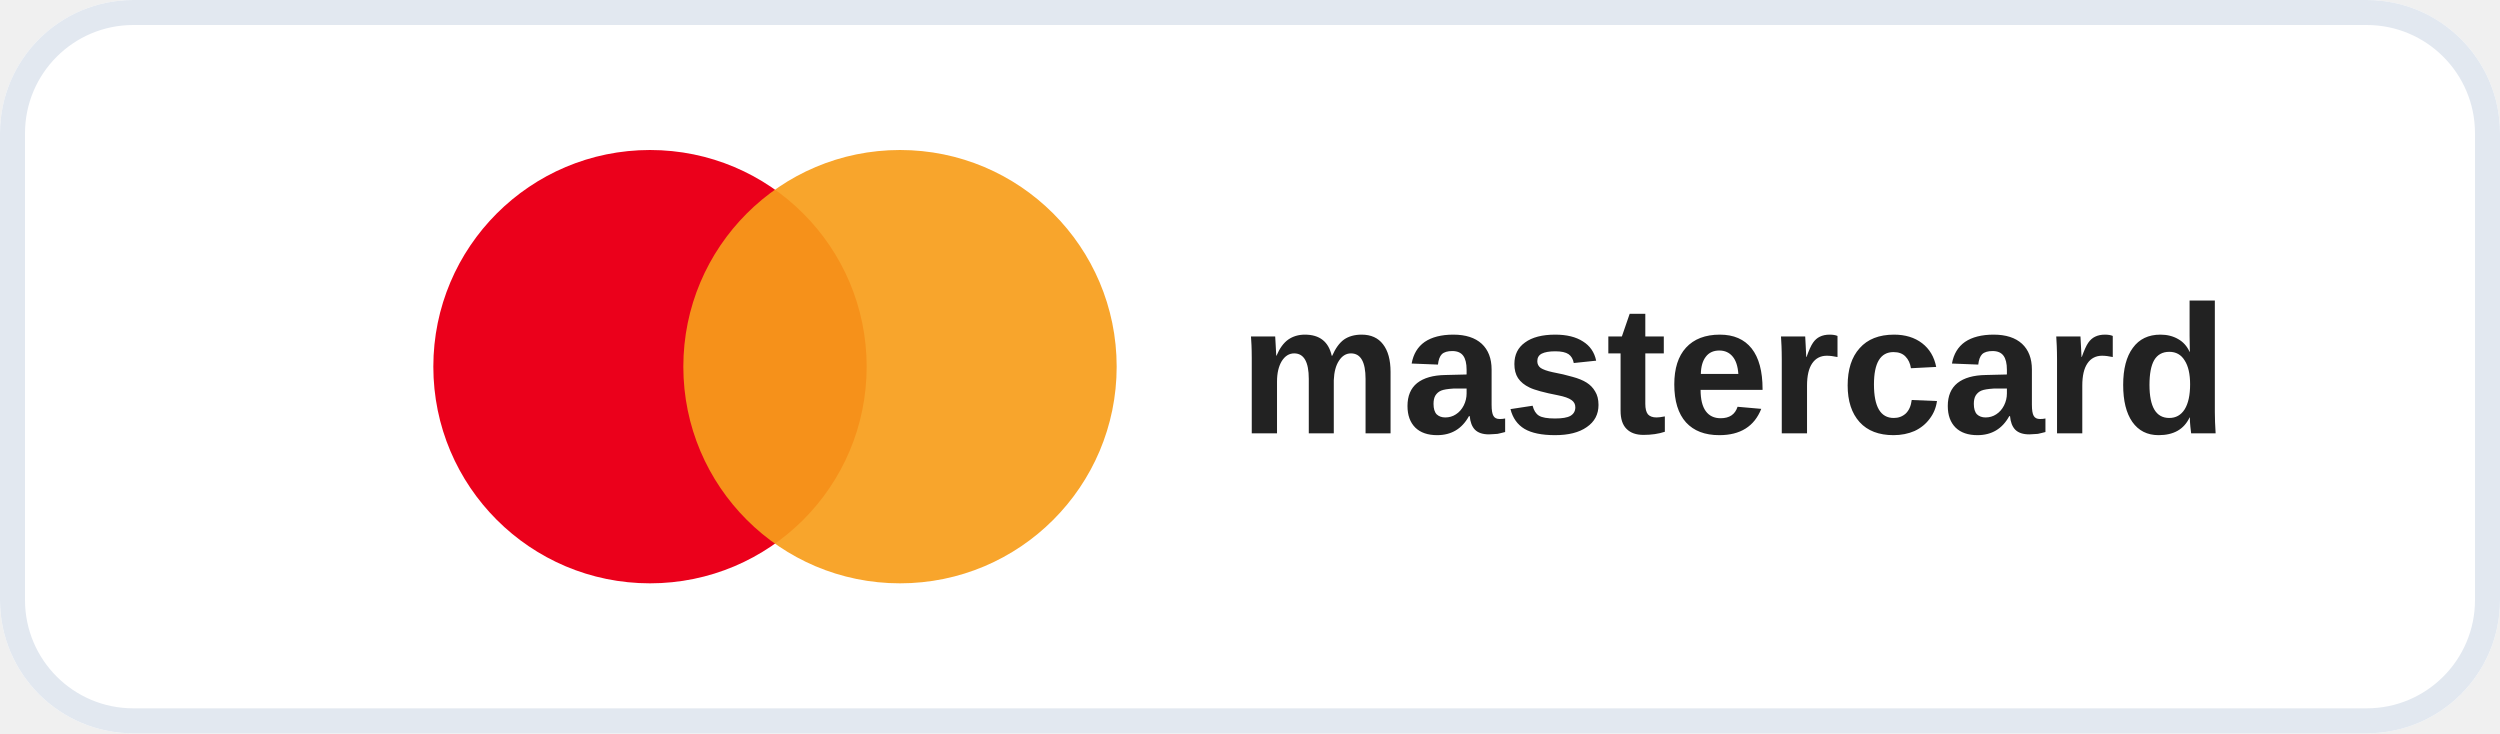
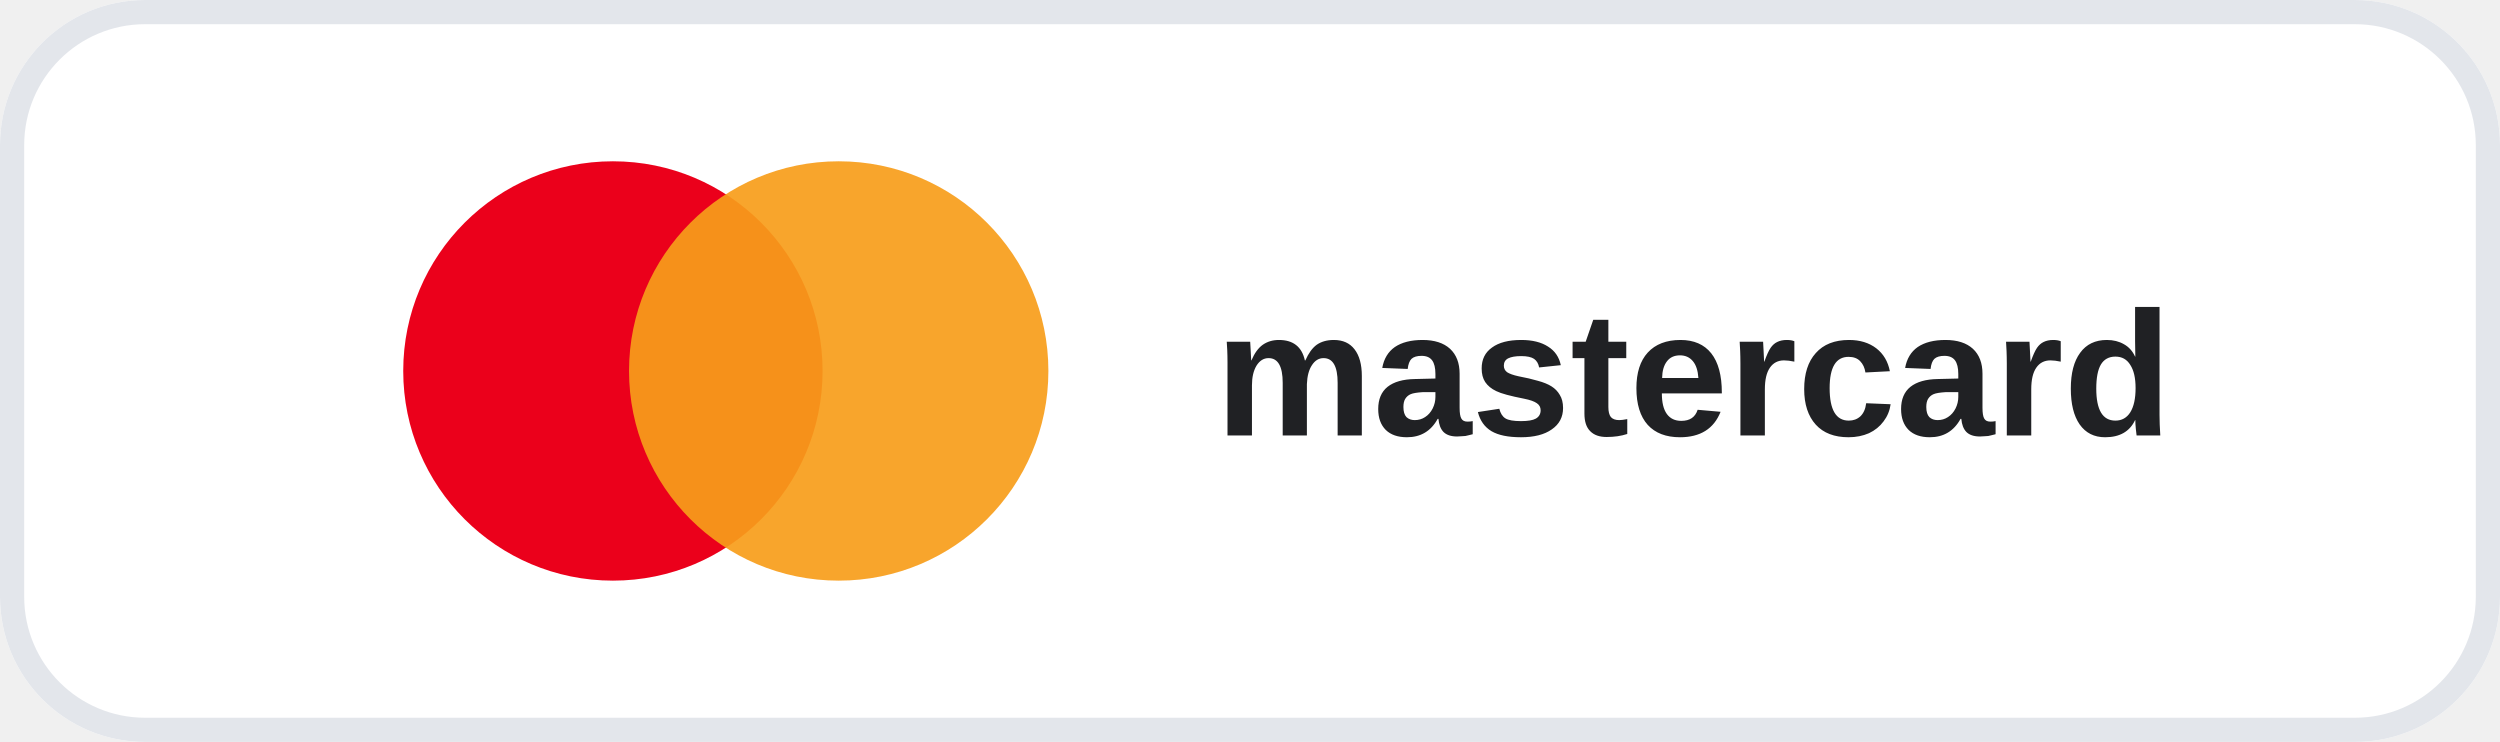
- <svg xmlns="http://www.w3.org/2000/svg" viewBox="0 0 150 44">
-   <rect width="150" height="44" rx="8" fill="#fff" />
-   <rect x=".75" y=".75" width="148.5" height="42.5" rx="7.25" fill="none" stroke="#E2E8F0" stroke-width="1.5" />
-   <circle cx="39" cy="22" r="13" fill="#EB001B" />
-   <circle cx="54" cy="22" r="13" fill="#F79E1B" fill-opacity=".92" />
-   <text x="104" y="26" text-anchor="middle" font-family="Arial,sans-serif" font-size="11" font-weight="700" fill="#222">mastercard</text>
+ <svg xmlns="http://www.w3.org/2000/svg" viewBox="0 0 155 46">
+   <rect width="155" height="46" rx="9" fill="#fff" />
+   <rect x=".75" y=".75" width="153.5" height="44.5" rx="8.25" fill="none" stroke="#E3E6EB" stroke-width="1.5" />
+   <circle cx="38" cy="23" r="13" fill="#EB001B" />
+   <circle cx="52" cy="23" r="13" fill="#F79E1B" fill-opacity=".92" />
+   <text x="105" y="27" text-anchor="middle" font-family="Arial,Helvetica,sans-serif" font-size="11" font-weight="700" fill="#202124">mastercard</text>
</svg>
